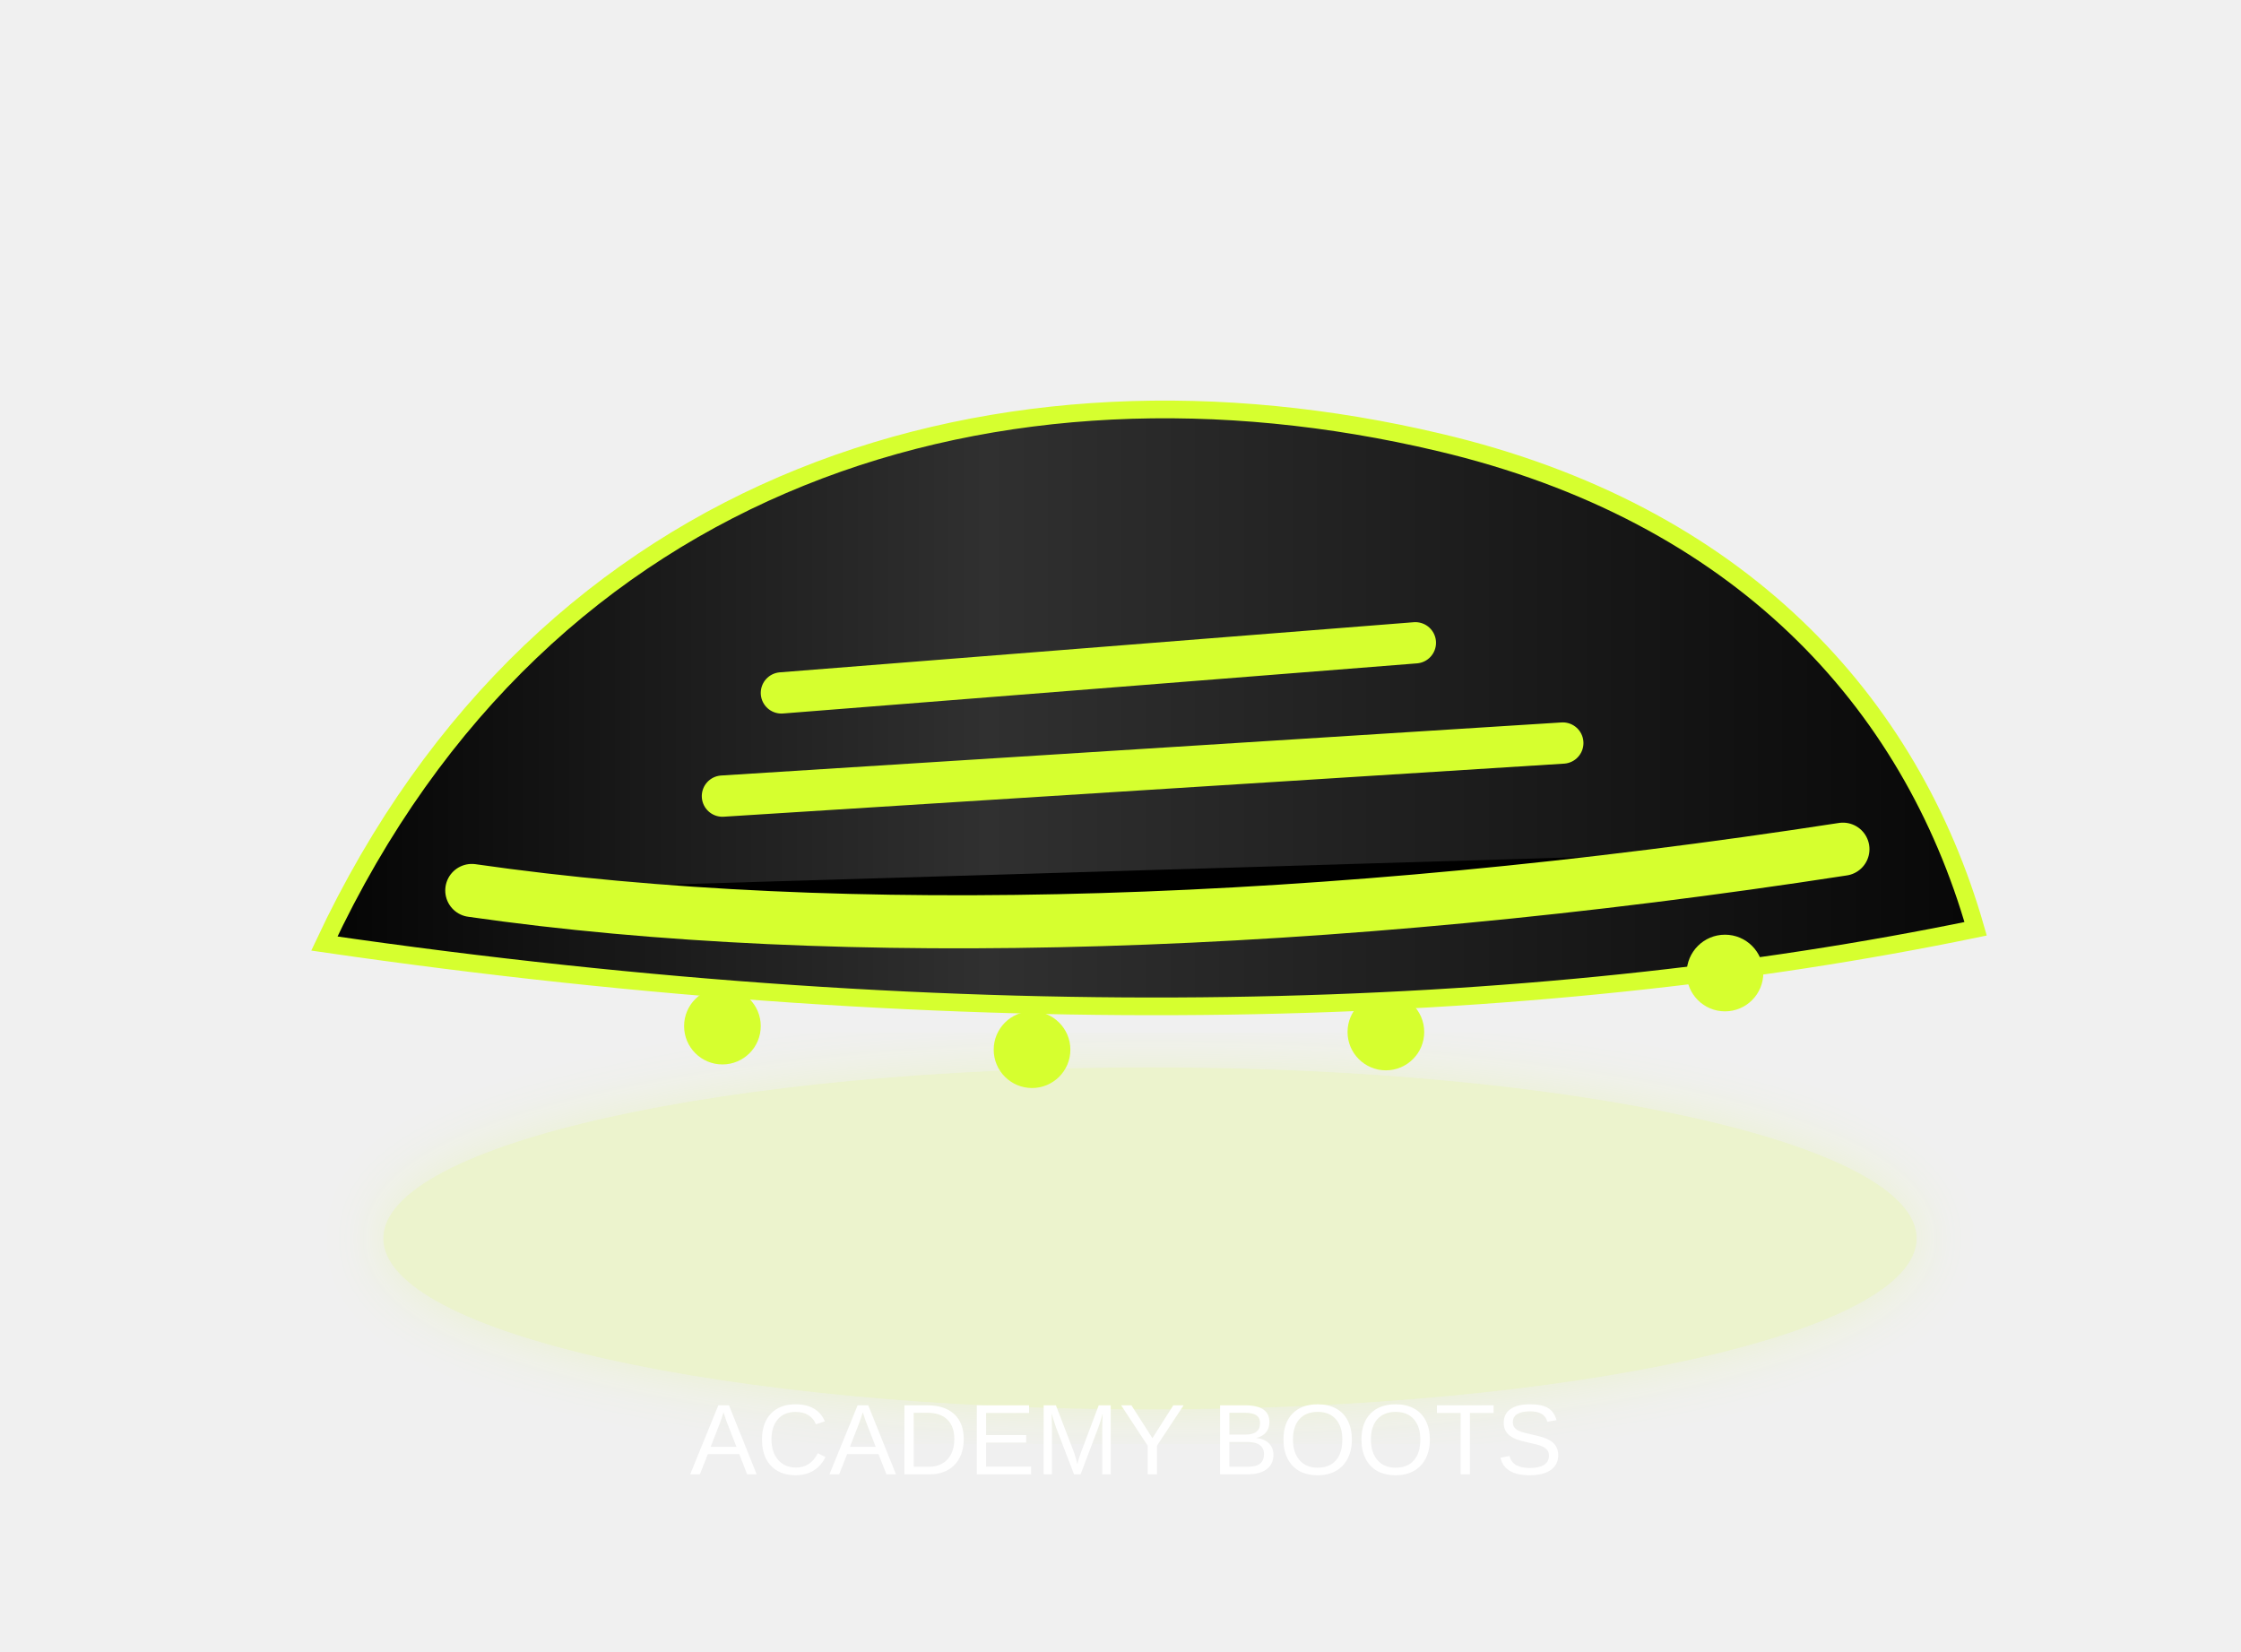
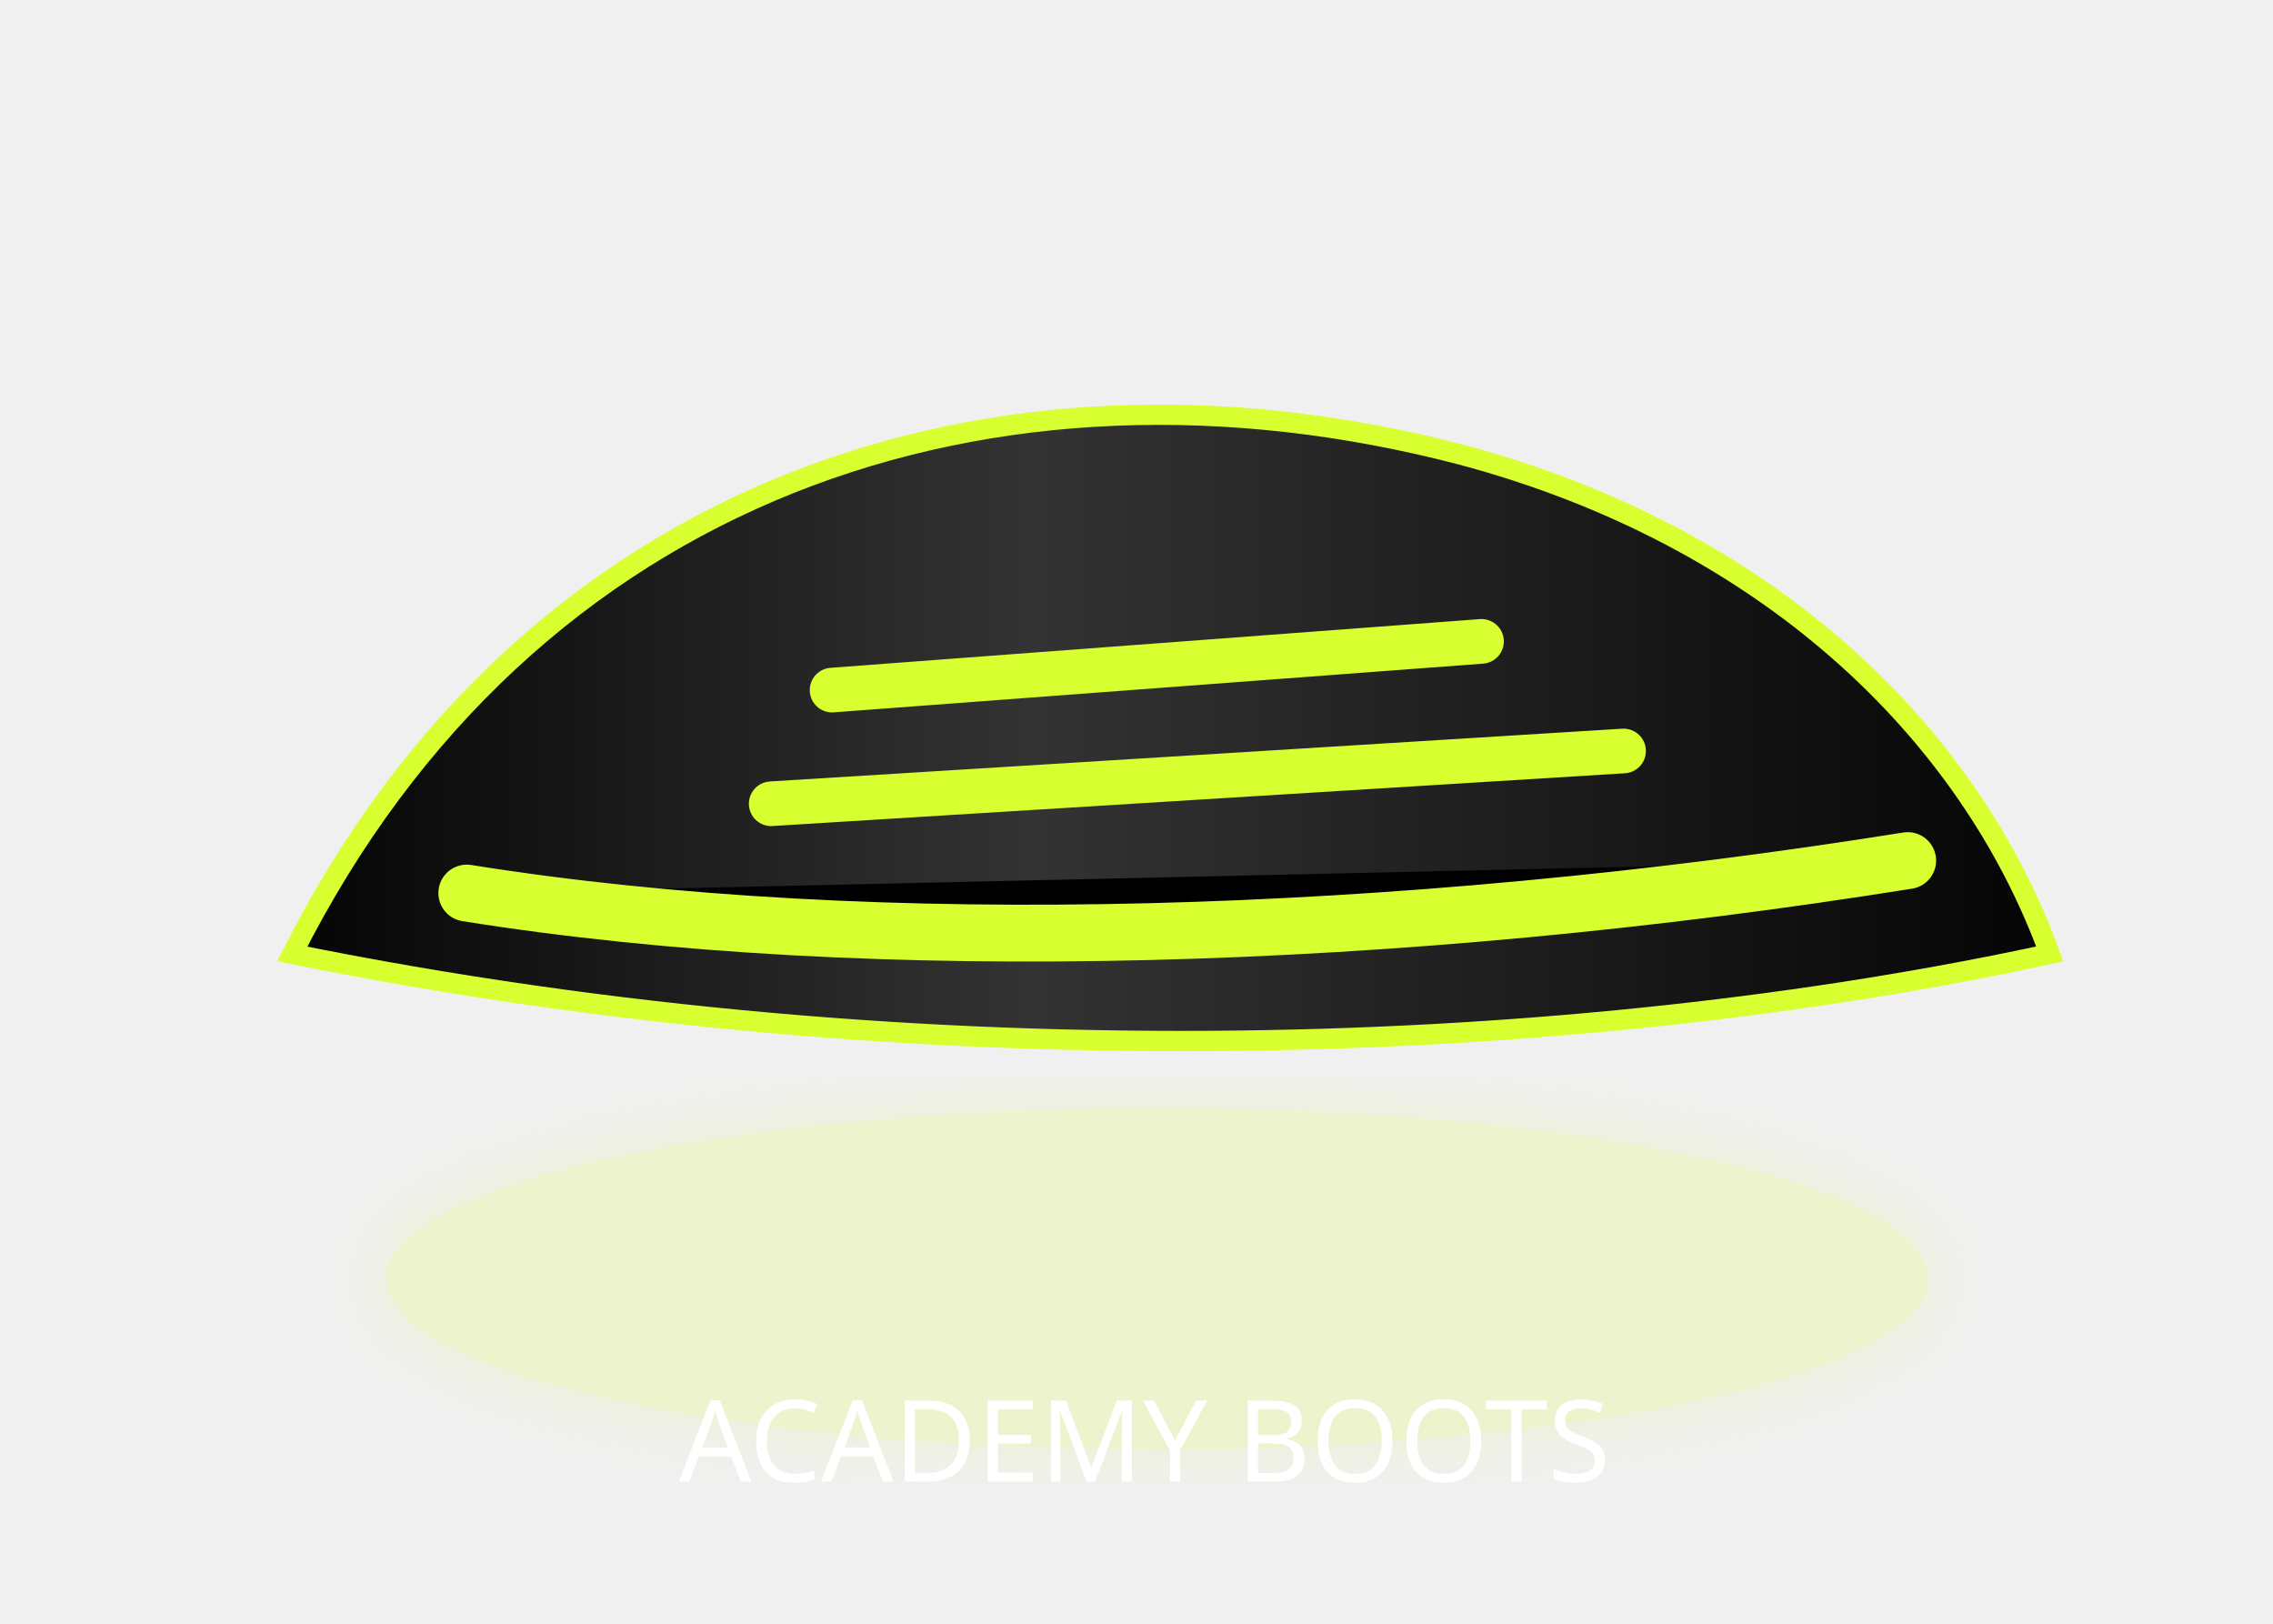
- <svg xmlns="http://www.w3.org/2000/svg" width="760" height="560" viewBox="0 0 760 560">
+ <svg xmlns="http://www.w3.org/2000/svg" width="560" height="400" viewBox="0 0 560 400">
  <defs>
    <linearGradient id="boot" x1="0" x2="1">
      <stop stop-color="#050505" />
-       <stop offset=".4" stop-color="#303030" />
-       <stop offset="1" stop-color="#080808" />
+       <stop offset=".42" stop-color="#333" />
+       <stop offset="1" stop-color="#050505" />
    </linearGradient>
    <filter id="glow">
-       <feGaussianBlur stdDeviation="10" result="b" />
+       <feGaussianBlur stdDeviation="8" result="b" />
      <feMerge>
        <feMergeNode in="b" />
        <feMergeNode in="SourceGraphic" />
      </feMerge>
    </filter>
  </defs>
-   <ellipse cx="390" cy="420" rx="260" ry="58" fill="#d6ff2f" opacity=".18" filter="url(#glow)" />
-   <path d="M110 320 C185 160 340 115 488 150 C590 174 648 238 670 315 C520 346 330 352 110 320Z" fill="url(#boot)" stroke="#d6ff2f" stroke-width="6" />
-   <path d="M160 302 C285 320 450 315 625 288" stroke="#d6ff2f" stroke-width="18" stroke-linecap="round" />
-   <path d="M265 235 L480 218 M245 270 L530 252" stroke="#d6ff2f" stroke-width="14" stroke-linecap="round" />
-   <g fill="#d6ff2f">
-     <circle cx="245" cy="348" r="13" />
-     <circle cx="350" cy="356" r="13" />
-     <circle cx="470" cy="350" r="13" />
-     <circle cx="585" cy="330" r="13" />
-   </g>
-   <text x="382" y="500" text-anchor="middle" font-family="Arial Black,Arial" font-size="34" fill="#fff">ACADEMY BOOTS</text>
+   <ellipse cx="285" cy="315" rx="190" ry="42" fill="#d8ff2f" opacity=".18" filter="url(#glow)" />
+   <path d="M72 235 C130 120 245 82 360 112 C435 132 485 180 505 235 C390 260 230 267 72 235Z" fill="url(#boot)" stroke="#d8ff2f" stroke-width="5" />
+   <path d="M115 220 C215 236 345 232 470 212" stroke="#d8ff2f" stroke-width="14" stroke-linecap="round" />
+   <path d="M205 170 L365 158 M190 198 L400 185" stroke="#d8ff2f" stroke-width="11" stroke-linecap="round" />
+   <text x="282" y="365" text-anchor="middle" font-family="Arial Black" font-size="28" fill="#fff">ACADEMY BOOTS</text>
</svg>
